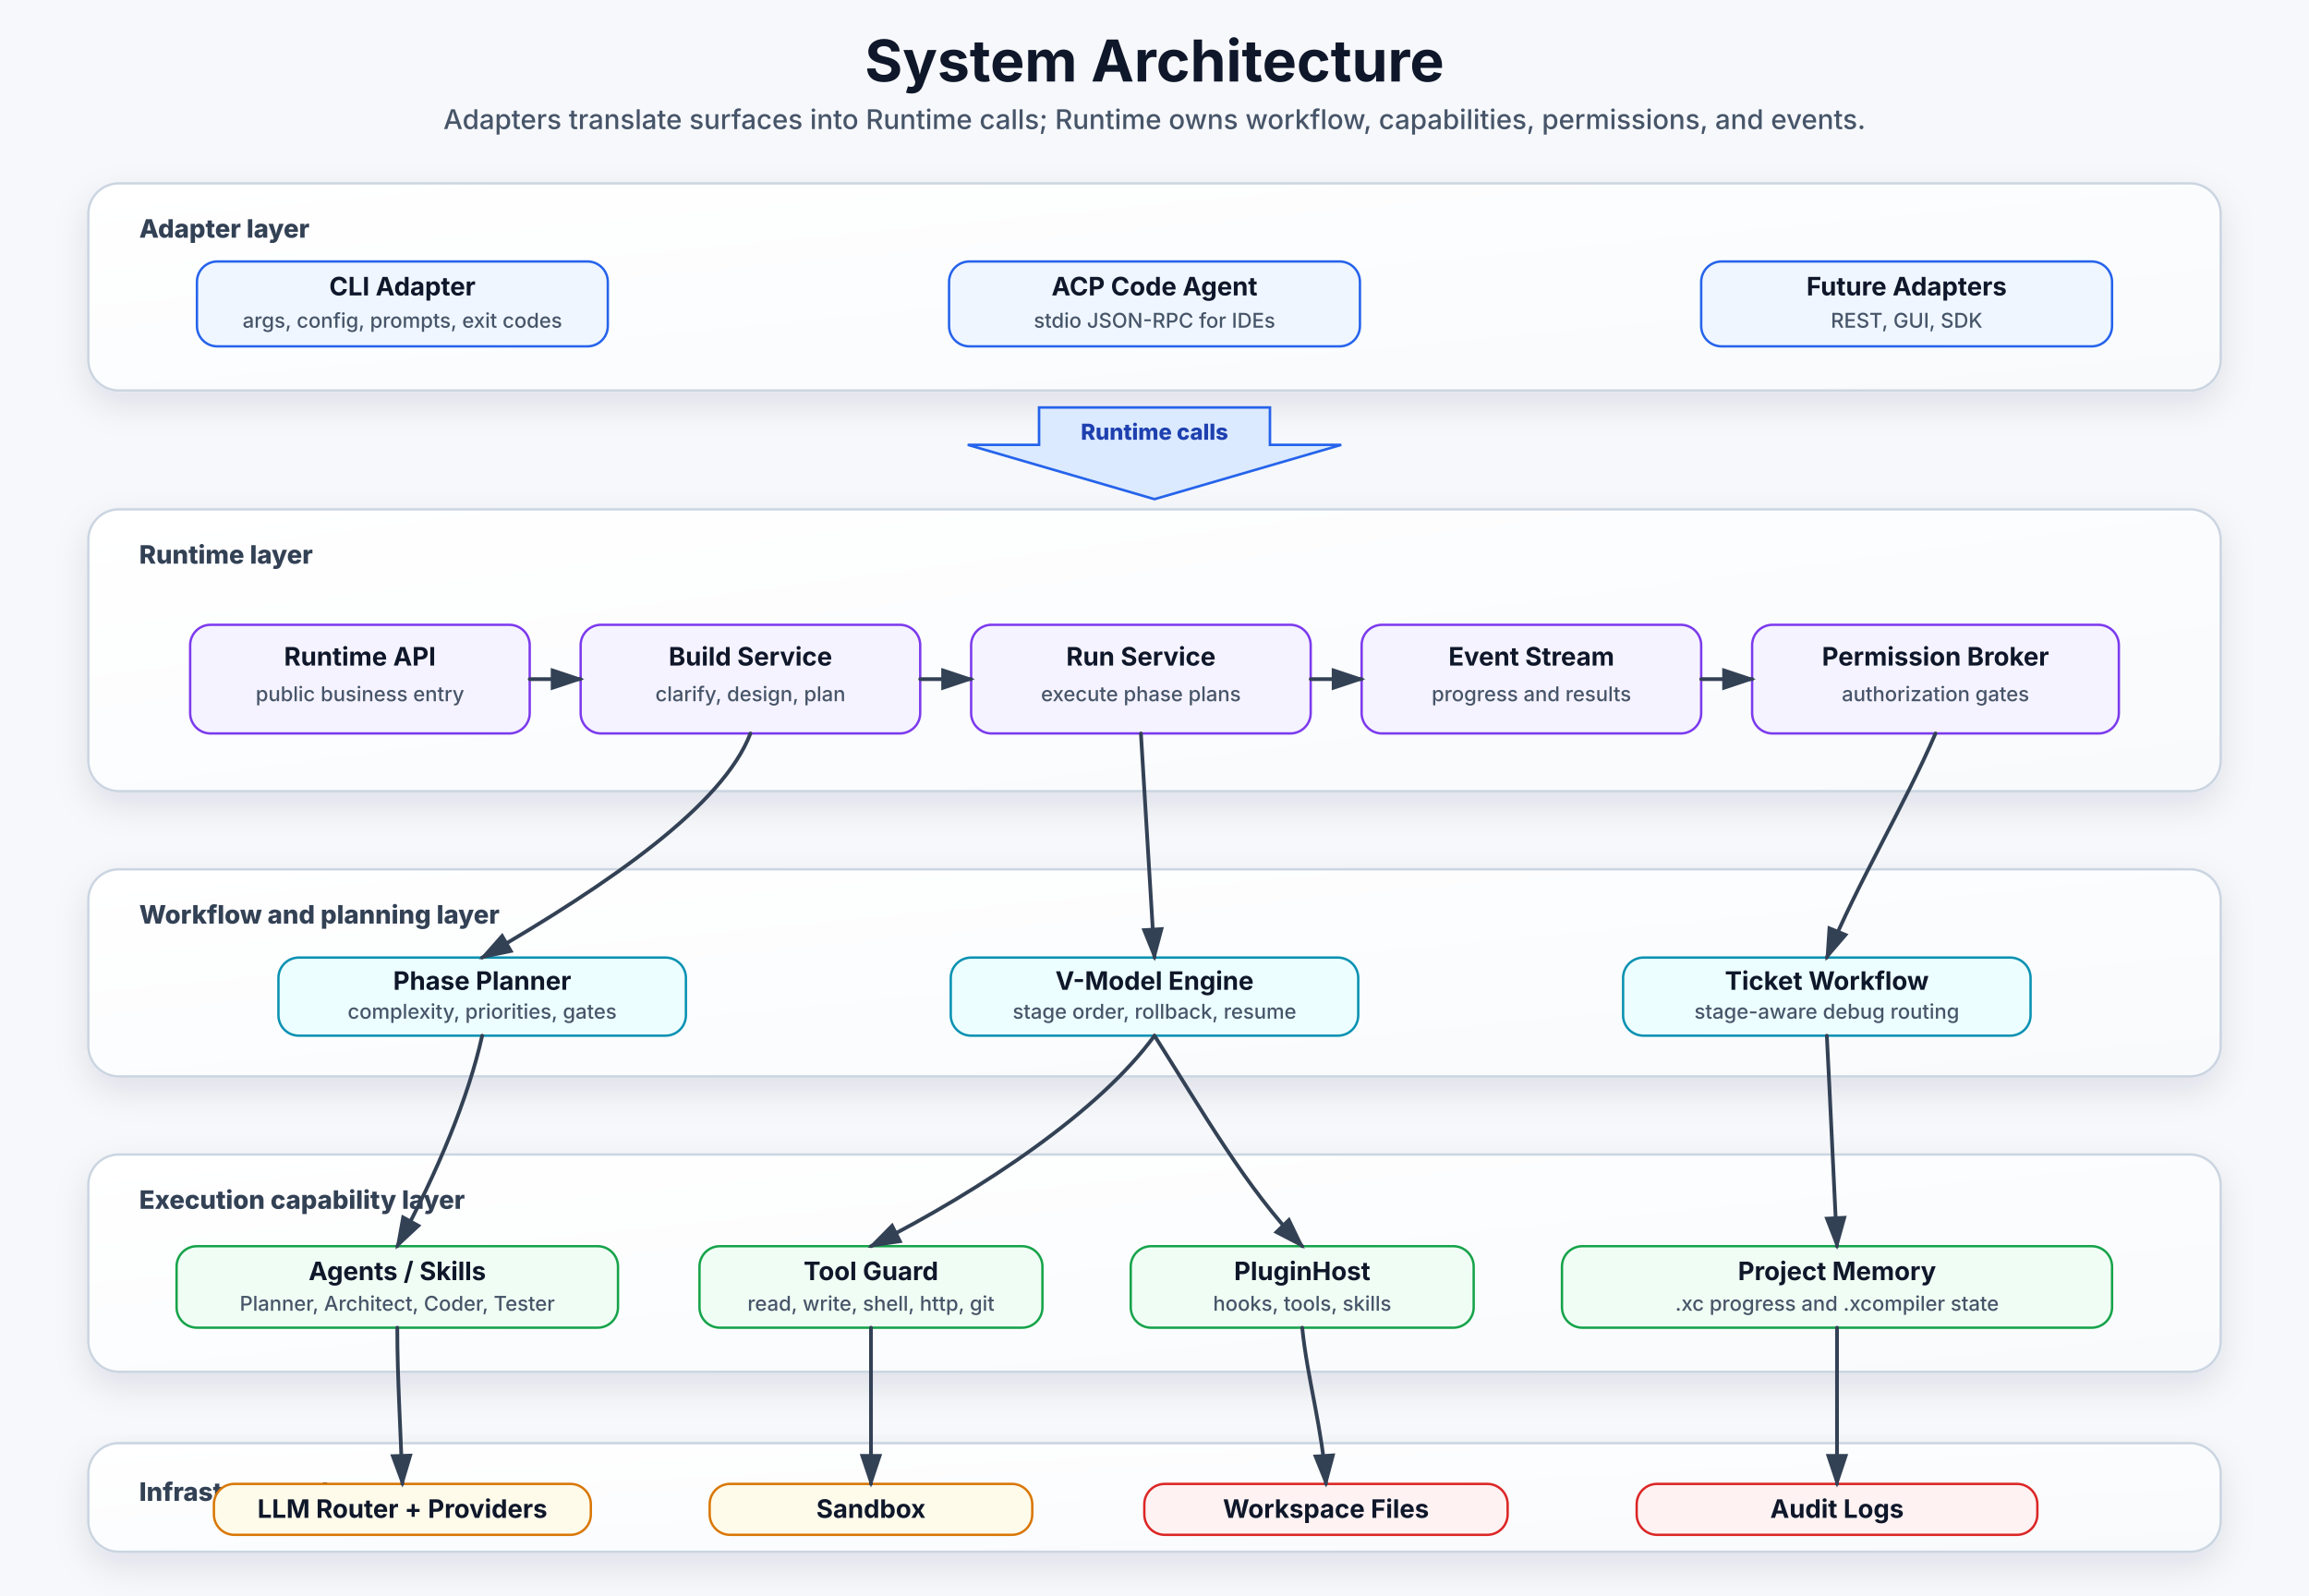
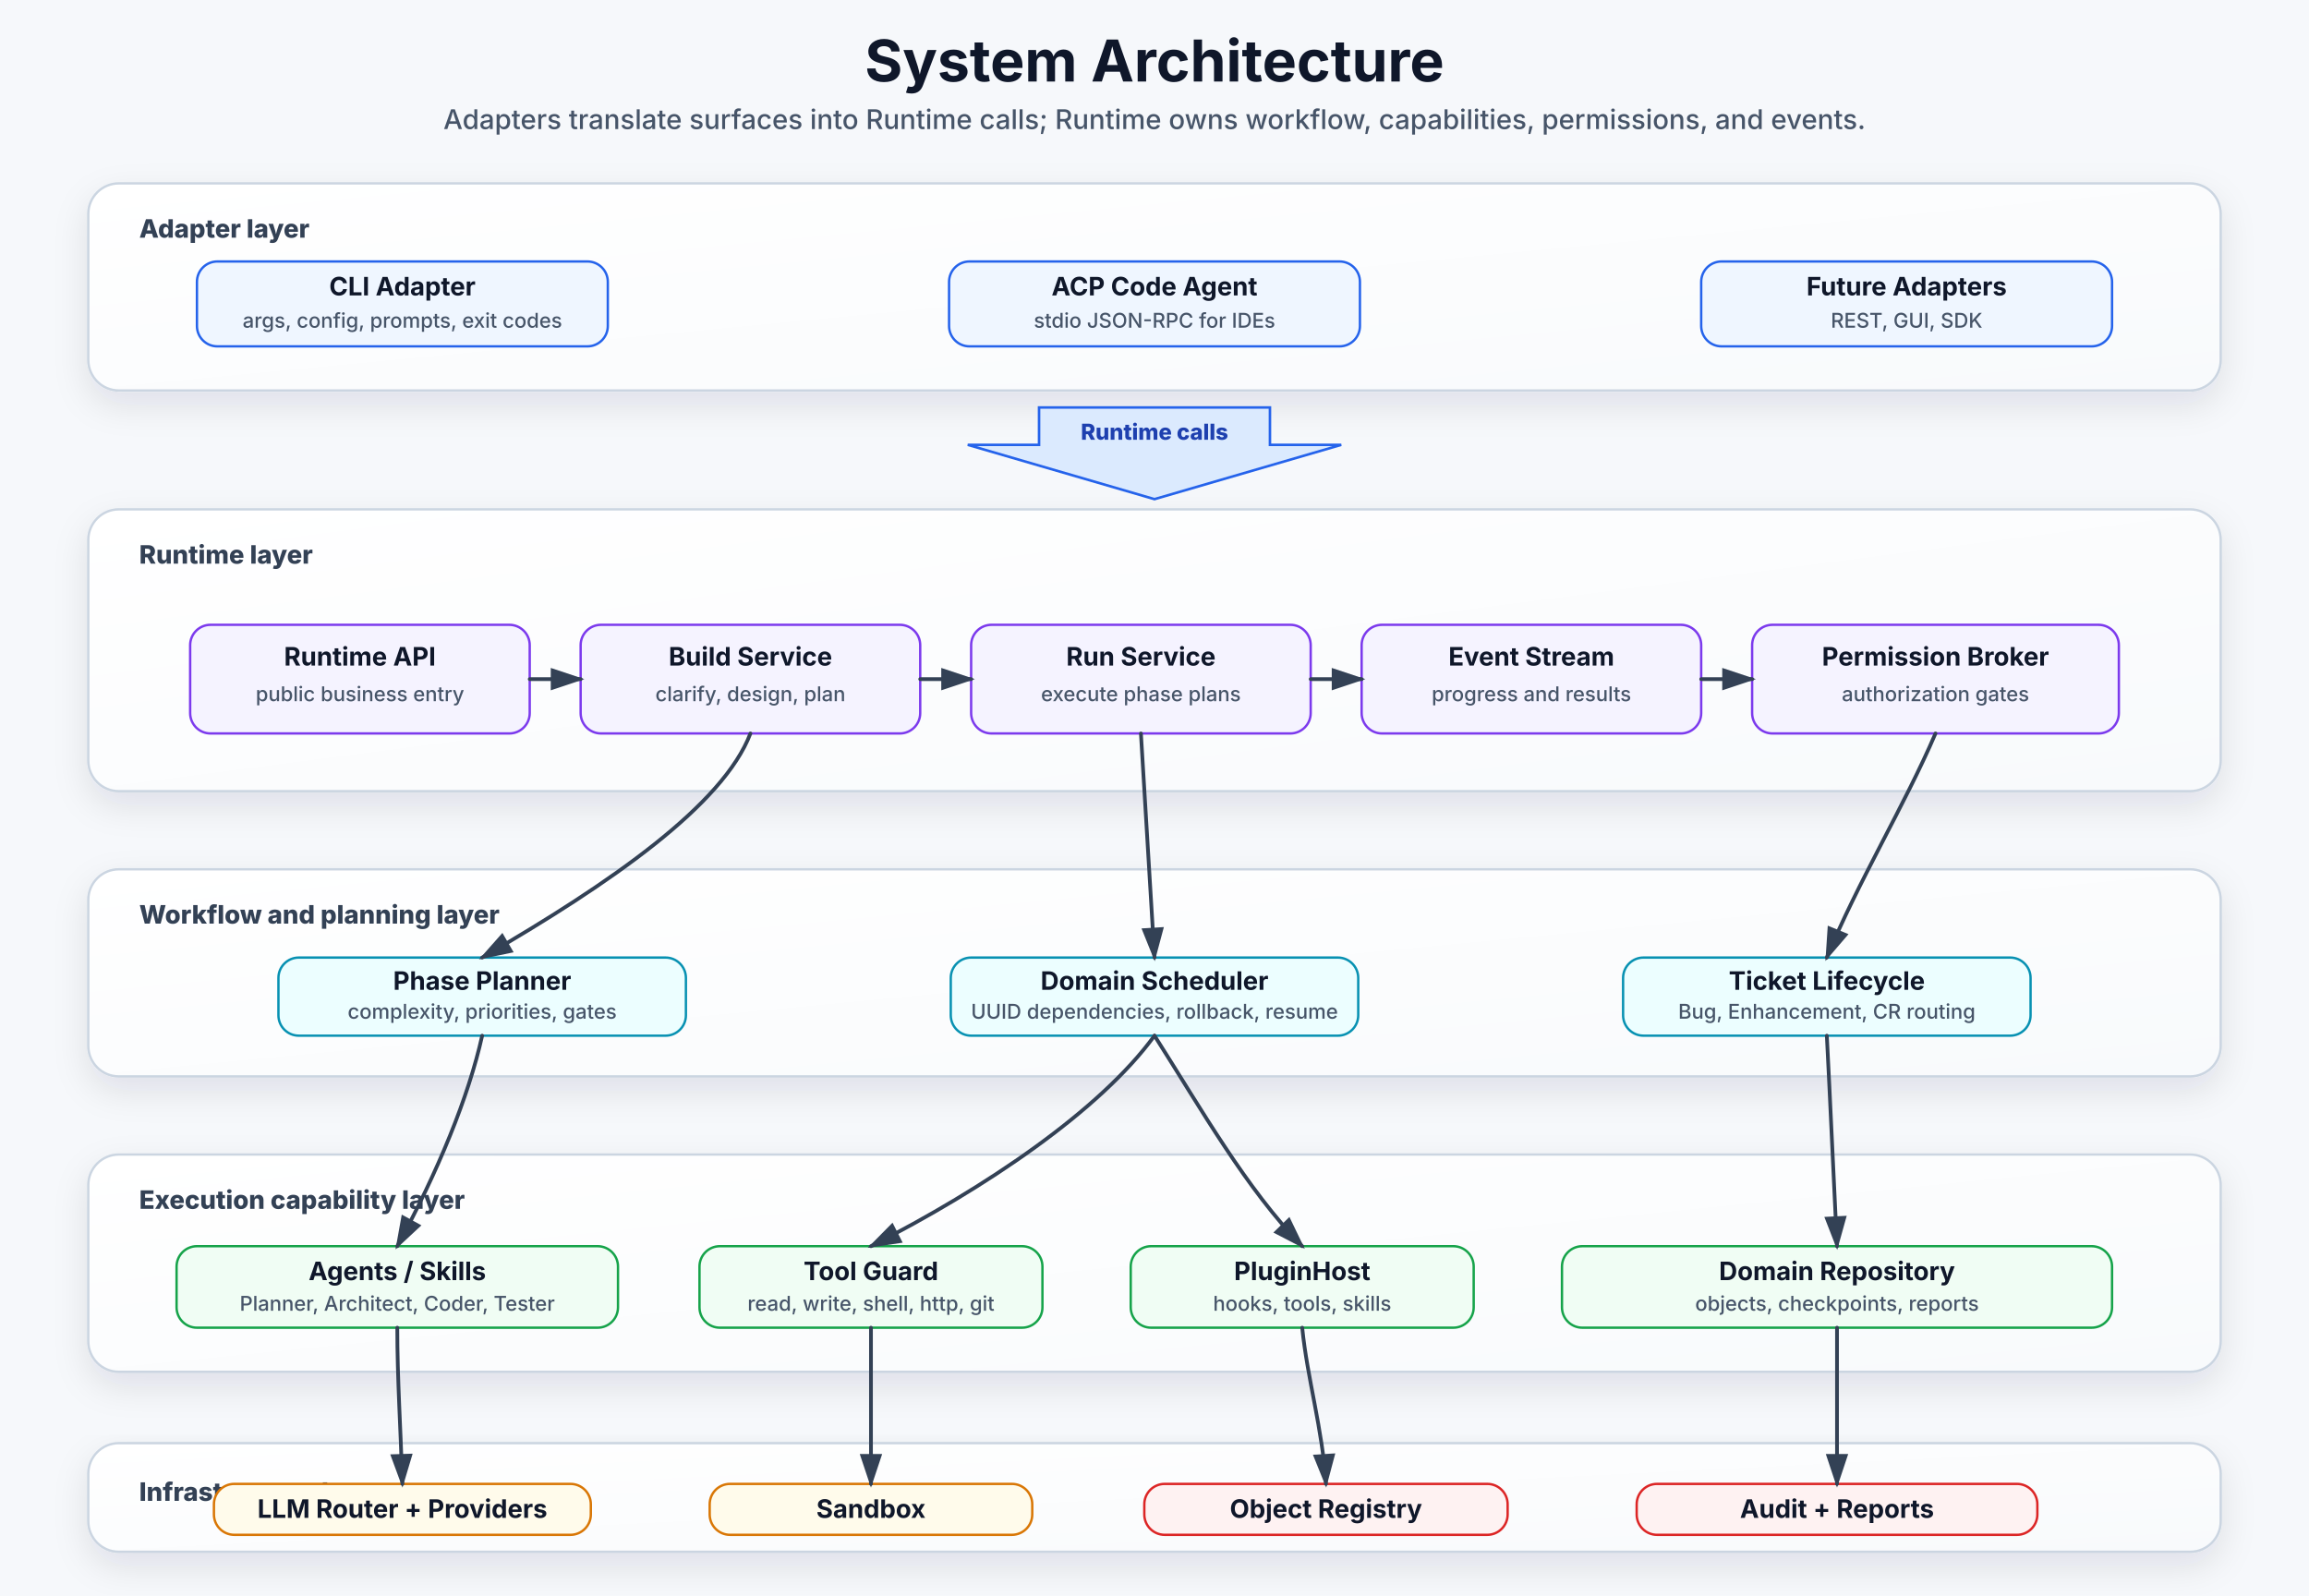
<svg xmlns="http://www.w3.org/2000/svg" width="1360" height="940" viewBox="0 0 1360 940" role="img" aria-labelledby="title desc">
  <defs>
    <filter id="soft-shadow" x="-20%" y="-20%" width="140%" height="160%">
      <feDropShadow dx="0" dy="8" stdDeviation="10" flood-color="#0f172a" flood-opacity="0.10" />
    </filter>
    <linearGradient id="panel-fill" x1="0" y1="0" x2="1" y2="1">
      <stop offset="0%" stop-color="#ffffff" />
      <stop offset="100%" stop-color="#f8fafc" />
    </linearGradient>
    <marker id="arrow-dark" markerWidth="10" markerHeight="10" refX="8" refY="3" orient="auto" markerUnits="strokeWidth">
      <path d="M0,0 L0,6 L9,3 z" fill="#334155" />
    </marker>
    <marker id="arrow-purple" markerWidth="10" markerHeight="10" refX="8" refY="3" orient="auto" markerUnits="strokeWidth">
      <path d="M0,0 L0,6 L9,3 z" fill="#7c3aed" />
    </marker>
    <style>
      .bg { fill: #f6f8fb; }
      .title { font: 700 34px Inter, ui-sans-serif, system-ui, -apple-system, BlinkMacSystemFont, "Segoe UI", sans-serif; fill: #0f172a; }
      .subtitle { font: 500 16px Inter, ui-sans-serif, system-ui, -apple-system, BlinkMacSystemFont, "Segoe UI", sans-serif; fill: #475569; }
      .layer { fill: url(#panel-fill); stroke: #cbd5e1; stroke-width: 1.4; rx: 18; filter: url(#soft-shadow); }
      .layer-name { font: 800 15px Inter, ui-sans-serif, system-ui, -apple-system, BlinkMacSystemFont, "Segoe UI", sans-serif; fill: #334155; letter-spacing: 0; }
      .label { font: 700 15px Inter, ui-sans-serif, system-ui, -apple-system, BlinkMacSystemFont, "Segoe UI", sans-serif; fill: #0f172a; }
      .small { font: 500 12px Inter, ui-sans-serif, system-ui, -apple-system, BlinkMacSystemFont, "Segoe UI", sans-serif; fill: #475569; }
      .box { fill: #f8fafc; stroke: #94a3b8; stroke-width: 1.4; rx: 12; }
      .adapter { fill: #eff6ff; stroke: #2563eb; }
      .runtime { fill: #f5f3ff; stroke: #7c3aed; }
      .workflow { fill: #ecfeff; stroke: #0891b2; }
      .execution { fill: #f0fdf4; stroke: #16a34a; }
      .infra { fill: #fffbeb; stroke: #d97706; }
      .store { fill: #fef2f2; stroke: #dc2626; }
      .big-arrow { fill: #dbeafe; stroke: #2563eb; stroke-width: 1.5; }
      .big-arrow-text { font: 800 13px Inter, ui-sans-serif, system-ui, -apple-system, BlinkMacSystemFont, "Segoe UI", sans-serif; fill: #1e40af; }
      .bus { fill: none; stroke: #334155; stroke-width: 2.2; stroke-linecap: round; }
      .line { fill: none; stroke: #334155; stroke-width: 2.2; stroke-linecap: round; marker-end: url(#arrow-dark); }
      .event { fill: none; stroke: #7c3aed; stroke-width: 2.2; stroke-dasharray: 7 8; stroke-linecap: round; marker-end: url(#arrow-purple); }
    </style>
  </defs>
  <rect class="bg" width="1360" height="940" />
  <text class="title" x="680" y="48" text-anchor="middle">System Architecture</text>
  <text class="subtitle" x="680" y="76" text-anchor="middle">Adapters translate surfaces into Runtime calls; Runtime owns workflow, capabilities, permissions, and events.</text>
  <rect class="layer" x="52" y="108" width="1256" height="122" />
  <text class="layer-name" x="82" y="140">Adapter layer</text>
  <rect class="box adapter" x="116" y="154" width="242" height="50" />
  <text class="label" x="237" y="174" text-anchor="middle">CLI Adapter</text>
  <text class="small" x="237" y="193" text-anchor="middle">args, config, prompts, exit codes</text>
  <rect class="box adapter" x="559" y="154" width="242" height="50" />
  <text class="label" x="680" y="174" text-anchor="middle">ACP Code Agent</text>
  <text class="small" x="680" y="193" text-anchor="middle">stdio JSON-RPC for IDEs</text>
  <rect class="box adapter" x="1002" y="154" width="242" height="50" />
  <text class="label" x="1123" y="174" text-anchor="middle">Future Adapters</text>
  <text class="small" x="1123" y="193" text-anchor="middle">REST, GUI, SDK</text>
  <path class="big-arrow" d="M612 240 H748 V262 H790 L680 294 L570 262 H612 Z" />
  <text class="big-arrow-text" x="680" y="259" text-anchor="middle">Runtime calls</text>
  <rect class="layer" x="52" y="300" width="1256" height="166" />
  <text class="layer-name" x="82" y="332">Runtime layer</text>
  <rect class="box runtime" x="112" y="368" width="200" height="64" />
  <text class="label" x="212" y="392" text-anchor="middle">Runtime API</text>
  <text class="small" x="212" y="413" text-anchor="middle">public business entry</text>
  <rect class="box runtime" x="342" y="368" width="200" height="64" />
  <text class="label" x="442" y="392" text-anchor="middle">Build Service</text>
  <text class="small" x="442" y="413" text-anchor="middle">clarify, design, plan</text>
  <rect class="box runtime" x="572" y="368" width="200" height="64" />
  <text class="label" x="672" y="392" text-anchor="middle">Run Service</text>
  <text class="small" x="672" y="413" text-anchor="middle">execute phase plans</text>
  <rect class="box runtime" x="802" y="368" width="200" height="64" />
  <text class="label" x="902" y="392" text-anchor="middle">Event Stream</text>
  <text class="small" x="902" y="413" text-anchor="middle">progress and results</text>
  <rect class="box runtime" x="1032" y="368" width="216" height="64" />
  <text class="label" x="1140" y="392" text-anchor="middle">Permission Broker</text>
  <text class="small" x="1140" y="413" text-anchor="middle">authorization gates</text>
  <path class="line" d="M312 400 L342 400" />
  <path class="line" d="M542 400 L572 400" />
  <path class="line" d="M772 400 L802 400" />
  <path class="line" d="M1002 400 L1032 400" />
  <rect class="layer" x="52" y="512" width="1256" height="122" />
  <text class="layer-name" x="82" y="544">Workflow and planning layer</text>
  <rect class="box workflow" x="164" y="564" width="240" height="46" />
  <text class="label" x="284" y="583" text-anchor="middle">Phase Planner</text>
  <text class="small" x="284" y="600" text-anchor="middle">complexity, priorities, gates</text>
  <rect class="box workflow" x="560" y="564" width="240" height="46" />
-   <text class="label" x="680" y="583" text-anchor="middle">V-Model Engine</text>
-   <text class="small" x="680" y="600" text-anchor="middle">stage order, rollback, resume</text>
+   <text class="label" x="680" y="583" text-anchor="middle">Domain Scheduler</text>
+   <text class="small" x="680" y="600" text-anchor="middle">UUID dependencies, rollback, resume</text>
  <rect class="box workflow" x="956" y="564" width="240" height="46" />
-   <text class="label" x="1076" y="583" text-anchor="middle">Ticket Workflow</text>
-   <text class="small" x="1076" y="600" text-anchor="middle">stage-aware debug routing</text>
+   <text class="label" x="1076" y="583" text-anchor="middle">Ticket Lifecycle</text>
+   <text class="small" x="1076" y="600" text-anchor="middle">Bug, Enhancement, CR routing</text>
  <path class="line" d="M442 432 C426 474 360 520 284 564" />
  <path class="line" d="M672 432 L680 564" />
  <path class="line" d="M1140 432 C1122 474 1094 520 1076 564" />
  <rect class="layer" x="52" y="680" width="1256" height="128" />
  <text class="layer-name" x="82" y="712">Execution capability layer</text>
  <rect class="box execution" x="104" y="734" width="260" height="48" />
  <text class="label" x="234" y="754" text-anchor="middle">Agents / Skills</text>
  <text class="small" x="234" y="772" text-anchor="middle">Planner, Architect, Coder, Tester</text>
  <rect class="box execution" x="412" y="734" width="202" height="48" />
  <text class="label" x="513" y="754" text-anchor="middle">Tool Guard</text>
  <text class="small" x="513" y="772" text-anchor="middle">read, write, shell, http, git</text>
  <rect class="box execution" x="666" y="734" width="202" height="48" />
  <text class="label" x="767" y="754" text-anchor="middle">PluginHost</text>
  <text class="small" x="767" y="772" text-anchor="middle">hooks, tools, skills</text>
  <rect class="box execution" x="920" y="734" width="324" height="48" />
-   <text class="label" x="1082" y="754" text-anchor="middle">Project Memory</text>
-   <text class="small" x="1082" y="772" text-anchor="middle">.xc progress and .xcompiler state</text>
+   <text class="label" x="1082" y="754" text-anchor="middle">Domain Repository</text>
+   <text class="small" x="1082" y="772" text-anchor="middle">objects, checkpoints, reports</text>
  <path class="line" d="M284 610 C276 646 258 690 234 734" />
  <path class="line" d="M680 610 C648 654 580 700 513 734" />
  <path class="line" d="M680 610 C708 654 734 700 767 734" />
  <path class="line" d="M1076 610 C1078 648 1080 694 1082 734" />
  <rect class="layer" x="52" y="850" width="1256" height="64" />
  <text class="layer-name" x="82" y="884">Infrastructure layer</text>
  <rect class="box infra" x="126" y="874" width="222" height="30" />
  <text class="label" x="237" y="894" text-anchor="middle">LLM Router + Providers</text>
  <rect class="box infra" x="418" y="874" width="190" height="30" />
  <text class="label" x="513" y="894" text-anchor="middle">Sandbox</text>
  <rect class="box store" x="674" y="874" width="214" height="30" />
-   <text class="label" x="781" y="894" text-anchor="middle">Workspace Files</text>
+   <text class="label" x="781" y="894" text-anchor="middle">Object Registry</text>
  <rect class="box store" x="964" y="874" width="236" height="30" />
-   <text class="label" x="1082" y="894" text-anchor="middle">Audit Logs</text>
+   <text class="label" x="1082" y="894" text-anchor="middle">Audit + Reports</text>
  <path class="line" d="M234 782 C234 812 236 842 237 874" />
  <path class="line" d="M513 782 L513 874" />
  <path class="line" d="M767 782 C770 812 779 842 781 874" />
  <path class="line" d="M1082 782 L1082 874" />
</svg>
